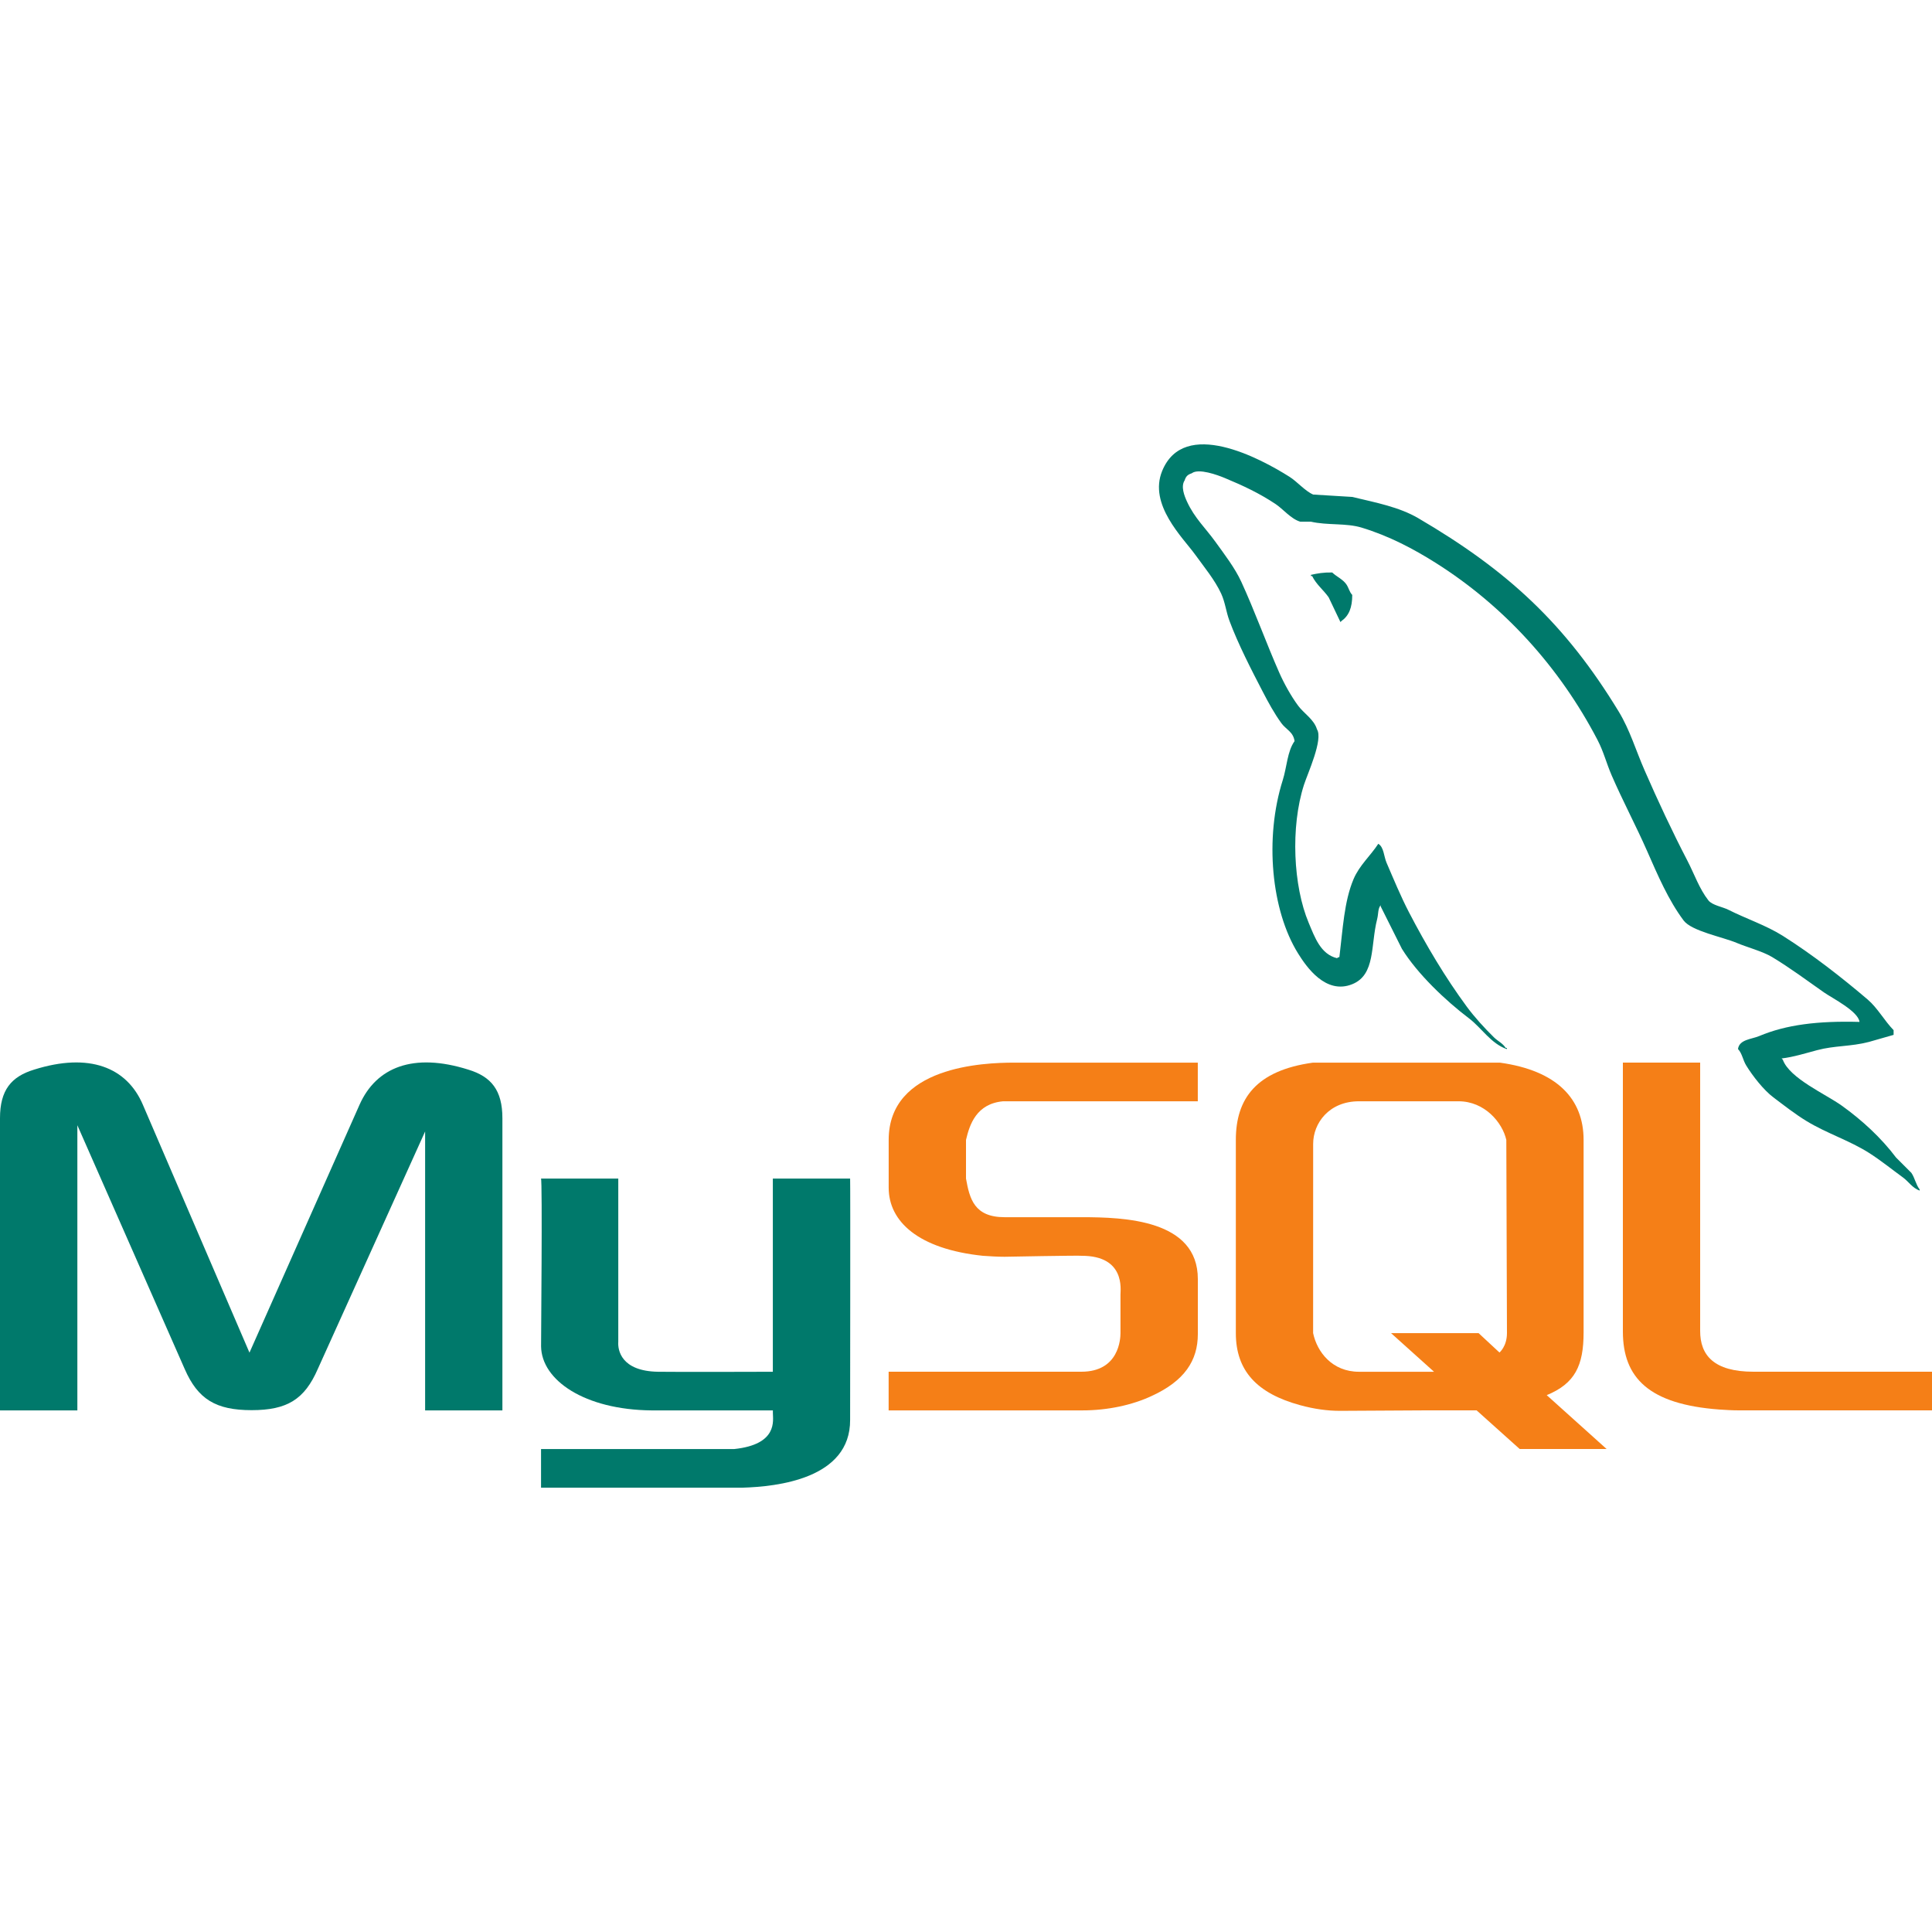
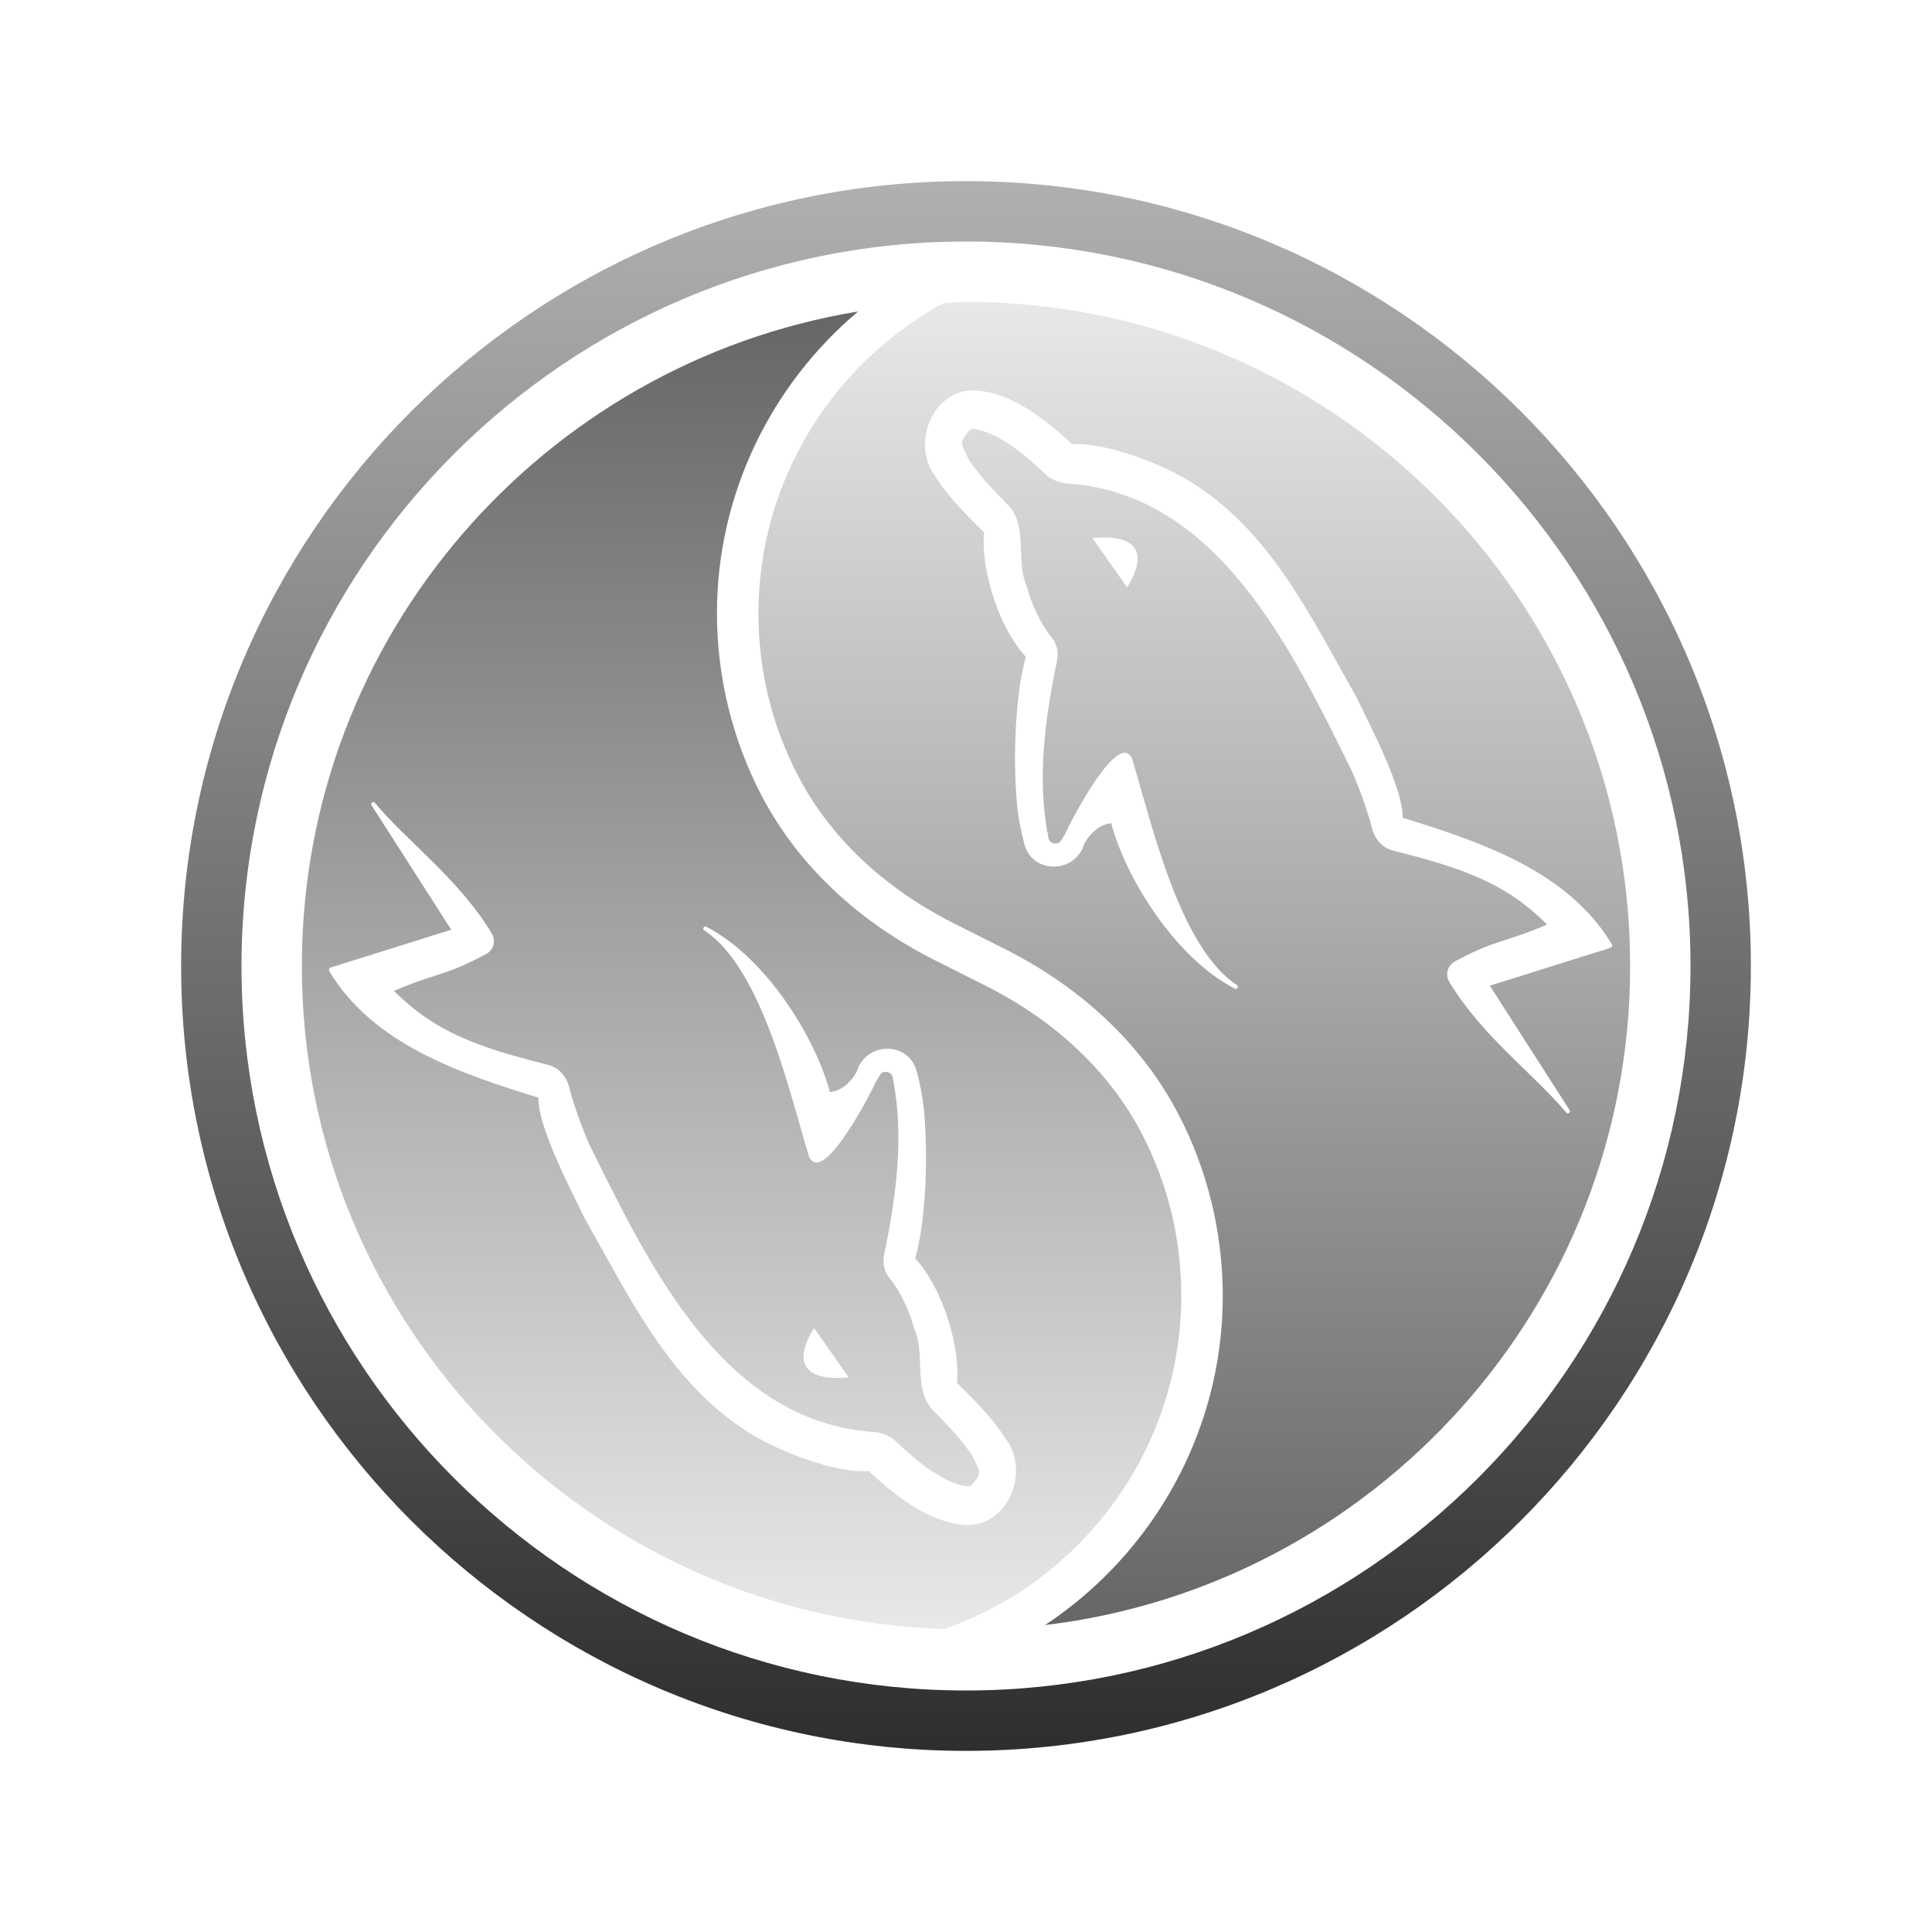
- <svg xmlns="http://www.w3.org/2000/svg" viewBox="0 0 48 48" width="96px" height="96px">
-   <path fill="#00796b" d="M0.002,35.041h1.92v-7.085l2.667,6.057c0.329,0.755,0.779,1.022,1.662,1.022 s1.315-0.267,1.644-1.022l2.667-5.902v6.93h1.92v-7.258c0-0.697-0.277-1.035-0.849-1.209c-1.367-0.43-2.285-0.059-2.7,0.872 l-2.735,6.16l-2.649-6.16c-0.398-0.93-1.332-1.302-2.7-0.872C0.277,26.748,0,27.085,0,27.782v7.258H0.002z" />
-   <path fill="#00796b" d="M13.441,29.281h1.92v4.055c-0.015,0.2,0.064,0.731,0.99,0.745c0.472,0.008,2.821,0,2.85,0v-4.8h1.92 c0.008,0,0,5.968,0,5.993c0.01,1.472-1.828,1.662-2.673,1.687h-5.006v-0.96c0.01,0,4.787,0.001,4.801,0 c1.088-0.115,0.959-0.714,0.959-0.896v-0.064H16.19c-1.67-0.015-2.735-0.751-2.747-1.59C13.441,33.373,13.479,29.317,13.441,29.281 z" />
-   <path fill="#f57f17" d="M22.081,35.041h4.807c0.63,0,1.242-0.132,1.728-0.36c0.81-0.372,1.144-0.875,1.144-1.536v-1.368 c0-1.476-1.83-1.536-2.88-1.536h-1.92c-0.755,0-0.87-0.456-0.96-0.96v-0.96c0.09-0.384,0.258-0.9,0.923-0.96 c0.773,0,4.836,0,4.836,0v-0.96h-4.566c-0.755,0-3.114,0.09-3.114,1.92v1.187c0,0.84,0.738,1.524,2.34,1.692 c0.18,0.012,0.36,0.024,0.539,0.024c0,0,1.866-0.036,1.92-0.024c1.08,0,0.96,0.84,0.96,0.96v0.96c0,0.132-0.03,0.96-0.971,0.96 c-0.072,0-4.789,0-4.789,0V35.041z" />
-   <path fill="#f57f17" d="M40.32,33.08c0,1.159,0.655,1.809,2.392,1.939c0.162,0.011,0.325,0.021,0.488,0.021H48v-0.96h-4.435 c-0.991,0-1.325-0.416-1.325-1.011v-6.669h-1.92V33.08z" />
-   <path fill="#f57f17" d="M30.704,33.121v-4.8c0-1.02,0.5-1.724,1.916-1.92h0.672h3.447h0.525 c1.416,0.196,2.08,0.899,2.08,1.92v4.782c0,0.827-0.215,1.271-0.916,1.559L39.916,36h-2.16l-1.07-0.96h-1.257l-2.136,0.012 c-0.309,0-0.635-0.043-0.993-0.141C31.226,34.618,30.704,34.054,30.704,33.121z M32.624,33.121c0.098,0.467,0.473,0.96,1.14,0.96 h1.864l-1.068-0.96h2.175l0.519,0.482c0,0,0.186-0.152,0.186-0.482c0-0.33-0.016-4.8-0.016-4.8c-0.098-0.434-0.538-0.96-1.188-0.96 h-2.471c-0.749,0-1.14,0.548-1.14,1.058L32.624,33.121L32.624,33.121z" />
-   <path fill="#00796b" d="M46.199,25.389c-1.031-0.028-1.818,0.068-2.491,0.351c-0.191,0.081-0.496,0.083-0.528,0.323 c0.105,0.11,0.121,0.275,0.205,0.41c0.16,0.26,0.432,0.609,0.674,0.791c0.265,0.2,0.538,0.414,0.821,0.587 c0.504,0.307,1.067,0.483,1.553,0.791c0.286,0.181,0.57,0.411,0.85,0.615c0.138,0.102,0.23,0.259,0.41,0.323 c0-0.01,0-0.019,0-0.029c-0.094-0.12-0.119-0.285-0.205-0.411c-0.127-0.127-0.254-0.254-0.381-0.381 c-0.372-0.494-0.846-0.929-1.348-1.289c-0.401-0.288-1.298-0.677-1.466-1.143c-0.01-0.01-0.019-0.019-0.03-0.03 c0.284-0.032,0.617-0.135,0.879-0.205c0.441-0.118,0.834-0.087,1.289-0.205c0.205-0.059,0.41-0.117,0.615-0.176 c0-0.039,0-0.078,0-0.117c-0.23-0.236-0.395-0.548-0.645-0.762c-0.657-0.559-1.373-1.117-2.11-1.583 c-0.409-0.258-0.915-0.426-1.348-0.645c-0.146-0.074-0.402-0.112-0.498-0.234c-0.228-0.29-0.351-0.659-0.527-0.996 c-0.368-0.708-0.73-1.482-1.055-2.227c-0.223-0.508-0.368-1.01-0.645-1.466c-1.331-2.188-2.764-3.509-4.982-4.807 c-0.472-0.276-1.041-0.385-1.642-0.528c-0.323-0.019-0.645-0.039-0.968-0.059c-0.197-0.083-0.401-0.323-0.587-0.44 c-0.735-0.465-2.621-1.475-3.165-0.147c-0.344,0.838,0.514,1.656,0.821,2.081c0.215,0.298,0.491,0.632,0.645,0.968 c0.101,0.22,0.119,0.441,0.205,0.674c0.213,0.574,0.55,1.228,0.826,1.759c0.139,0.269,0.293,0.551,0.469,0.791 c0.108,0.147,0.293,0.212,0.323,0.44c-0.181,0.253-0.191,0.646-0.293,0.968c-0.458,1.445-0.285,3.24,0.381,4.308 c0.204,0.328,0.686,1.032,1.348,0.762c0.579-0.236,0.45-0.967,0.615-1.612c0.037-0.146,0.014-0.253,0.088-0.351 c0,0.01,0,0.019,0,0.03c0.176,0.351,0.351,0.704,0.528,1.055c0.391,0.629,1.084,1.286,1.67,1.73 c0.304,0.23,0.544,0.628,0.938,0.762c0-0.01,0-0.019,0-0.03c-0.01,0-0.019,0-0.03,0c-0.076-0.119-0.196-0.168-0.293-0.264 c-0.229-0.225-0.485-0.504-0.674-0.762c-0.534-0.725-1.006-1.519-1.436-2.345c-0.205-0.395-0.384-0.829-0.557-1.231 c-0.067-0.155-0.066-0.389-0.205-0.469c-0.19,0.294-0.468,0.532-0.615,0.879c-0.234,0.555-0.265,1.233-0.351,1.934 c-0.052,0.018-0.029,0.006-0.059,0.029c-0.408-0.099-0.552-0.518-0.704-0.879c-0.384-0.912-0.455-2.38-0.117-3.429 c0.087-0.272,0.482-1.127,0.323-1.378c-0.076-0.251-0.328-0.396-0.468-0.587c-0.175-0.236-0.348-0.548-0.469-0.821 c-0.314-0.711-0.612-1.538-0.943-2.257c-0.158-0.344-0.425-0.691-0.645-0.996c-0.243-0.338-0.516-0.587-0.704-0.996 c-0.067-0.145-0.158-0.378-0.059-0.528c0.032-0.101,0.076-0.143,0.176-0.176c0.17-0.132,0.643,0.043,0.821,0.117 c0.47,0.195,0.862,0.381,1.26,0.645c0.191,0.127,0.384,0.372,0.615,0.44c0.088,0,0.176,0,0.264,0 c0.413,0.095,0.875,0.03,1.26,0.147c0.682,0.207,1.292,0.529,1.846,0.879c1.69,1.067,3.071,2.585,4.016,4.397 c0.152,0.292,0.218,0.57,0.351,0.879c0.27,0.624,0.611,1.266,0.879,1.876c0.268,0.609,0.53,1.223,0.909,1.73 c0.2,0.266,0.97,0.409,1.319,0.557c0.245,0.104,0.647,0.211,0.879,0.351c0.444,0.268,0.874,0.587,1.289,0.879 C45.528,24.803,46.167,25.124,46.199,25.389z" />
-   <path fill="#00796b" d="M33.098,14.223c-0.215-0.004-0.367,0.023-0.528,0.059c0,0.01,0,0.019,0,0.03c0.01,0,0.019,0,0.03,0 c0.103,0.21,0.283,0.347,0.41,0.528c0.098,0.205,0.195,0.41,0.293,0.615c0.01-0.01,0.019-0.019,0.029-0.029 c0.181-0.128,0.265-0.332,0.264-0.645c-0.073-0.077-0.084-0.173-0.147-0.264C33.365,14.394,33.203,14.325,33.098,14.223z" />
+ <svg xmlns="http://www.w3.org/2000/svg" viewBox="0,0,256,256" width="96px" height="96px" fill-rule="nonzero">
+   <defs>
+     <linearGradient x1="39.563" y1="10" x2="39.563" y2="53.832" gradientUnits="userSpaceOnUse" id="color-1">
+       <stop offset="0" stop-color="#e8e8e8" />
+       <stop offset="1" stop-color="#666666" />
+     </linearGradient>
+     <linearGradient x1="24.565" y1="10.318" x2="24.565" y2="53.964" gradientUnits="userSpaceOnUse" id="color-2">
+       <stop offset="0" stop-color="#666666" />
+       <stop offset="1" stop-color="#e8e8e8" />
+     </linearGradient>
+     <linearGradient x1="32" y1="6" x2="32" y2="58" gradientUnits="userSpaceOnUse" id="color-3">
+       <stop offset="0" stop-color="#b0b0b0" />
+       <stop offset="1" stop-color="#2e2e2e" />
+     </linearGradient>
+   </defs>
+   <g fill="none" fill-rule="nonzero" stroke="none" stroke-width="1" stroke-linecap="butt" stroke-linejoin="miter" stroke-miterlimit="10" stroke-dasharray="" stroke-dashoffset="0" font-family="none" font-weight="none" font-size="none" text-anchor="none" style="mix-blend-mode: normal">
+     <g transform="scale(4,4)">
+       <path d="M32,10c-0.249,0 -0.491,0.029 -0.737,0.037c-3.689,2.002 -6.138,5.913 -6.138,10.276c0,1.896 0.439,3.703 1.305,5.374c1.056,2.036 2.842,3.729 5.169,4.901l1.676,0.843c2.587,1.299 4.582,3.201 5.771,5.495c0.956,1.841 1.46,3.916 1.46,6.006c0,4.481 -2.313,8.534 -5.887,10.9c10.899,-1.301 19.382,-10.587 19.382,-21.831c0,-12.131 -9.87,-22.001 -22.001,-22.001zM51.996,36.775c0.045,0.069 -0.065,0.154 -0.115,0.077c-1.067,-1.275 -2.775,-2.515 -3.863,-4.311c-0.153,-0.253 -0.073,-0.56 0.186,-0.697c1.396,-0.748 1.642,-0.612 3.047,-1.218c-1.375,-1.375 -2.801,-1.87 -5.062,-2.439c-0.443,-0.092 -0.697,-0.463 -0.771,-0.872c-0.121,-0.444 -0.378,-1.196 -0.648,-1.797c-1.954,-3.948 -4.389,-9.11 -9.331,-9.498c-0.326,-0.004 -0.637,-0.136 -0.853,-0.353c-0.623,-0.594 -1.495,-1.33 -2.296,-1.451c-0.158,0.015 -0.078,-0.038 -0.201,0.074c-0.32,0.375 -0.256,0.389 -0.036,0.866c0.297,0.507 0.864,1.088 1.42,1.661c0.565,0.73 0.173,1.799 0.544,2.618c0.153,0.582 0.473,1.269 0.829,1.69c0.172,0.221 0.224,0.502 0.171,0.756c-0.396,1.893 -0.675,3.935 -0.292,5.832c0.008,0.202 0.206,0.278 0.352,0.205c0.045,-0.036 0.044,-0.011 0.22,-0.32c0.216,-0.481 1.755,-3.425 2.201,-2.472c0.65,2.115 1.554,6.229 3.468,7.501c0.081,0.034 0.018,0.168 -0.062,0.122c-1.999,-1.033 -3.618,-3.688 -4.095,-5.478c-0.371,0.032 -0.704,0.333 -0.891,0.678c-0.282,0.989 -1.733,1.04 -1.993,-0.018c-0.104,-0.41 -0.19,-0.825 -0.23,-1.244c-0.153,-1.526 -0.056,-3.786 0.29,-4.925c-0.968,-1.045 -1.51,-3.062 -1.382,-4.118c-0.568,-0.575 -1.165,-1.14 -1.609,-1.848c-0.836,-1.064 -0.105,-2.932 1.33,-2.864c1.271,0.106 2.299,0.972 3.204,1.789c1.002,-0.089 2.988,0.611 4.101,1.363c2.522,1.638 3.849,4.45 5.29,6.983c0.562,1.15 1.57,3.094 1.544,4.021c2.566,0.795 5.466,1.756 6.929,4.188c0.026,0.048 0.001,0.11 -0.052,0.125l-3.988,1.251zM37.334,19.456l-1.145,-1.635c2.453,-0.217 1.145,1.637 1.145,1.635z" fill="url(#color-1)" />
+       <path d="M37.826,37.558c-1.056,-2.035 -2.844,-3.729 -5.169,-4.901l-1.676,-0.843c-2.586,-1.299 -4.582,-3.201 -5.771,-5.495c-0.956,-1.841 -1.46,-3.918 -1.46,-6.006c0,-3.952 1.8,-7.571 4.675,-9.995c-10.433,1.716 -18.426,10.772 -18.426,21.683c0,11.887 9.484,21.579 21.279,21.963c4.622,-1.605 7.853,-6.021 7.853,-11.034c0,-1.896 -0.439,-3.703 -1.305,-5.372zM31.975,50.518c-1.271,-0.106 -2.299,-0.972 -3.204,-1.789c-1.002,0.089 -2.988,-0.611 -4.1,-1.363c-2.522,-1.638 -3.849,-4.45 -5.29,-6.983c-0.562,-1.15 -1.57,-3.094 -1.544,-4.021c-2.566,-0.795 -5.466,-1.756 -6.929,-4.188c-0.026,-0.048 -0.001,-0.11 0.052,-0.125l3.988,-1.251l-2.642,-4.125c-0.045,-0.066 0.065,-0.15 0.115,-0.074c1.067,1.275 2.775,2.515 3.863,4.311c0.153,0.253 0.073,0.56 -0.186,0.697c-1.396,0.747 -1.64,0.611 -3.046,1.218c1.375,1.375 2.801,1.87 5.062,2.439c0.443,0.092 0.697,0.463 0.771,0.872c0.121,0.444 0.378,1.196 0.648,1.797c1.954,3.948 4.389,9.11 9.331,9.498c0.326,0.004 0.637,0.136 0.853,0.353c0.623,0.594 1.495,1.33 2.296,1.451c0.158,-0.015 0.078,0.038 0.201,-0.074c0.32,-0.375 0.256,-0.389 0.036,-0.866c-0.297,-0.507 -0.863,-1.088 -1.42,-1.661c-0.565,-0.73 -0.173,-1.799 -0.544,-2.618c-0.153,-0.582 -0.473,-1.269 -0.829,-1.69c-0.172,-0.221 -0.224,-0.502 -0.171,-0.756c0.396,-1.893 0.675,-3.935 0.292,-5.832c-0.008,-0.202 -0.206,-0.278 -0.352,-0.205c-0.045,0.036 -0.044,0.011 -0.22,0.32c-0.217,0.479 -1.756,3.424 -2.203,2.47c-0.65,-2.115 -1.554,-6.229 -3.468,-7.501c-0.081,-0.034 -0.018,-0.168 0.062,-0.122c1.999,1.033 3.618,3.688 4.095,5.478c0.371,-0.032 0.704,-0.333 0.891,-0.678c0.282,-0.989 1.733,-1.04 1.992,0.018c0.105,0.41 0.19,0.825 0.23,1.244c0.153,1.526 0.056,3.786 -0.29,4.925c0.968,1.045 1.51,3.062 1.382,4.118c0.568,0.575 1.165,1.14 1.609,1.848c0.835,1.065 0.103,2.932 -1.331,2.865zM26.969,43.994l1.145,1.635c-2.453,0.219 -1.144,-1.635 -1.145,-1.635z" fill="url(#color-2)" />
+       <path d="M32,58c-14.337,0 -26,-11.663 -26,-26c0,-14.337 11.663,-26 26,-26c14.337,0 26,11.663 26,26c0,14.337 -11.663,26 -26,26zM32,8c-13.233,0 -24,10.767 -24,24c0,13.233 10.767,24 24,24c13.233,0 24,-10.767 24,-24c0,-13.233 -10.767,-24 -24,-24z" fill="url(#color-3)" />
+     </g>
+   </g>
</svg>
